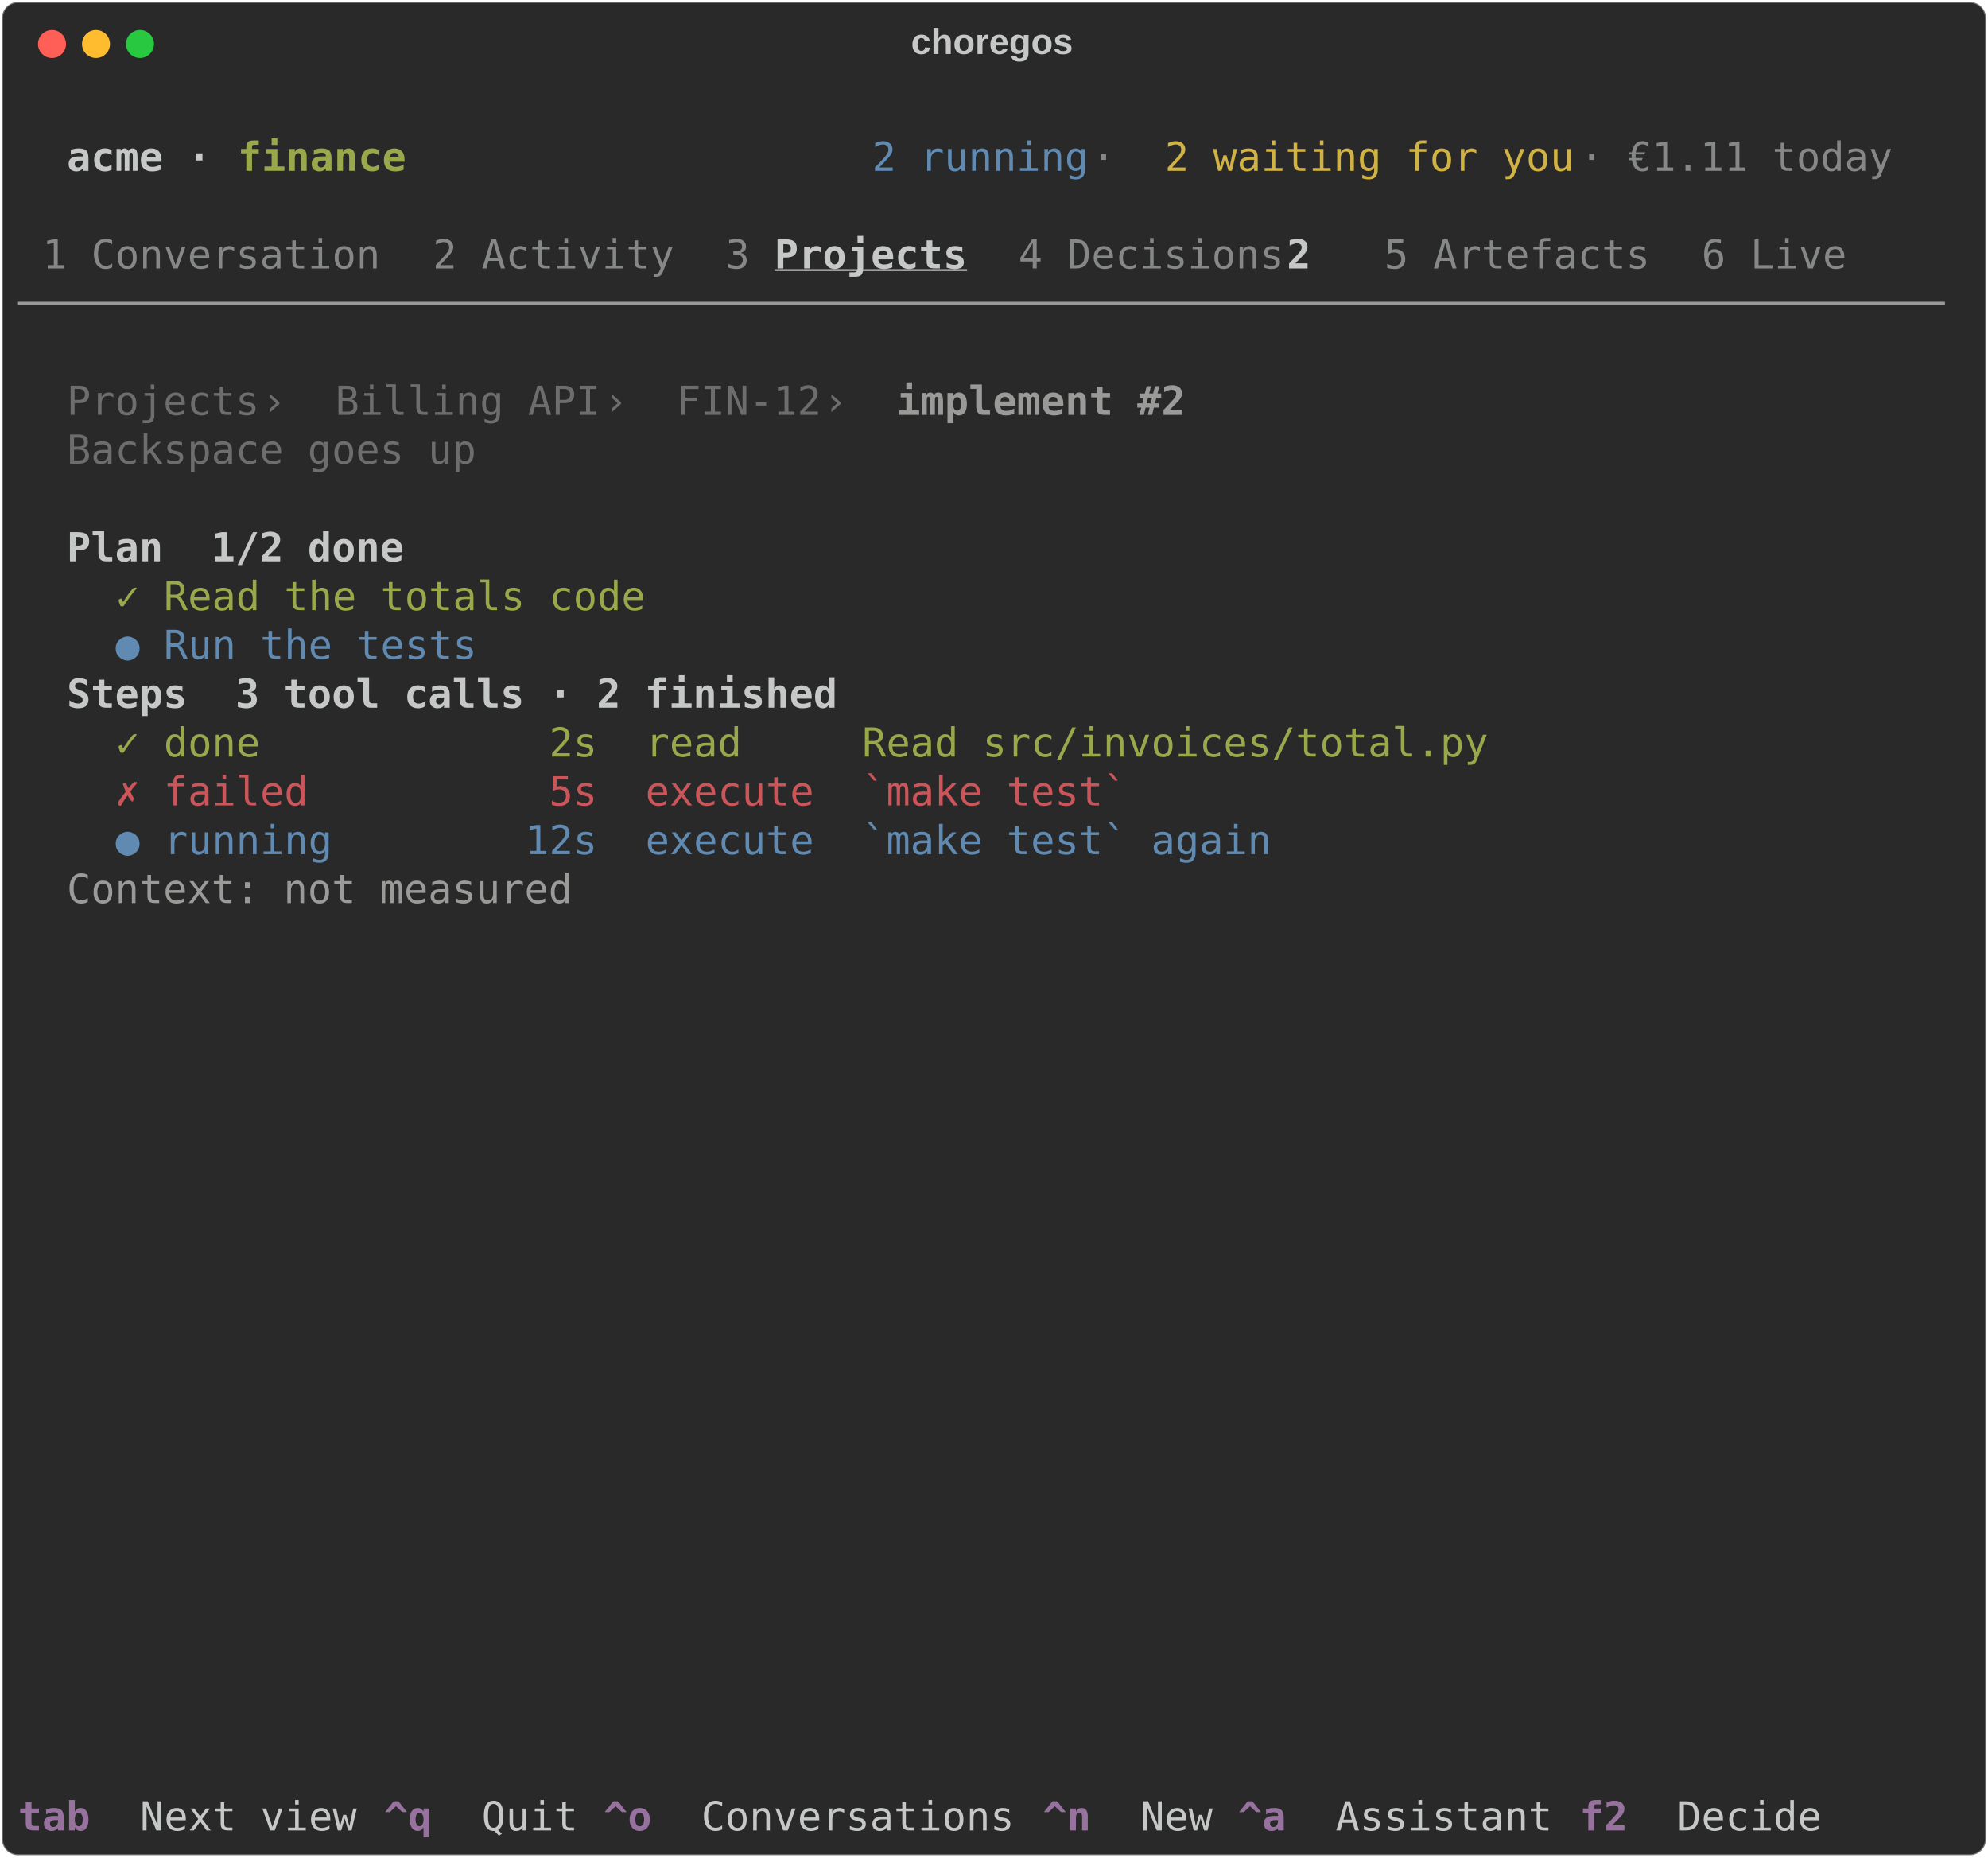
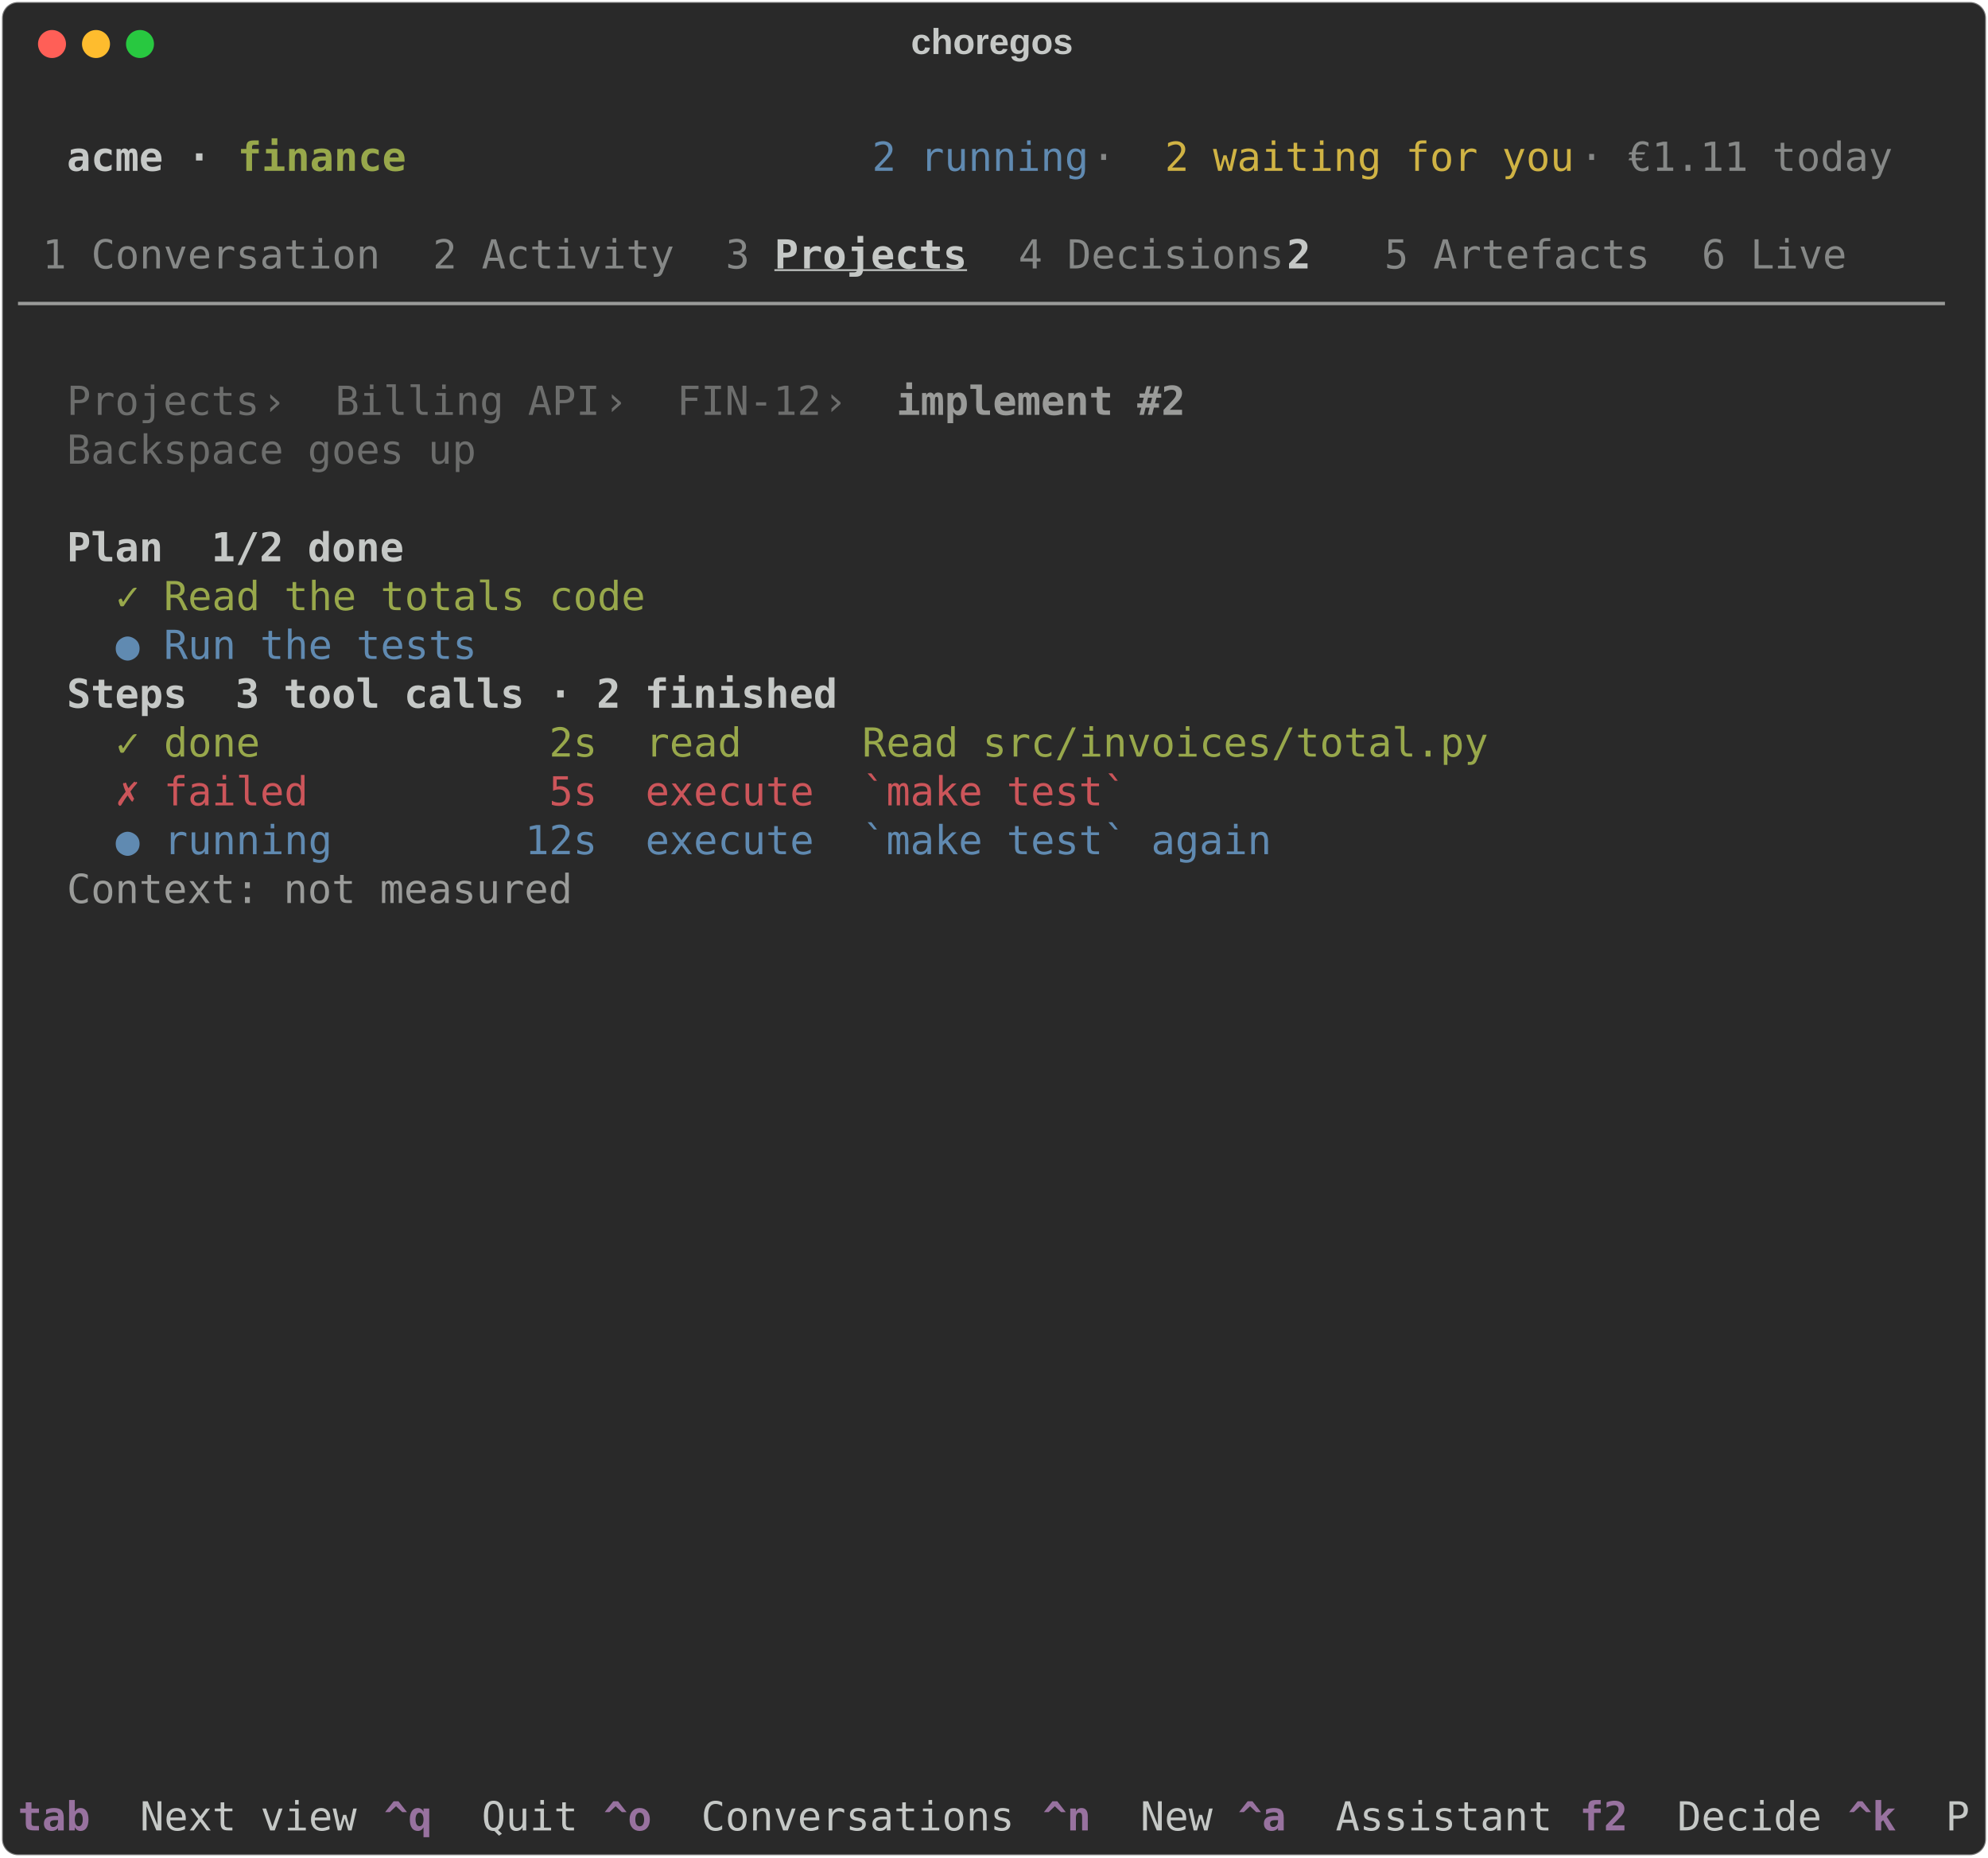
<svg xmlns="http://www.w3.org/2000/svg" class="rich-terminal" viewBox="0 0 994 928.4">
  <style>

    @font-face {
        font-family: "Fira Code";
        src: local("FiraCode-Regular"),
                url("https://cdnjs.cloudflare.com/ajax/libs/firacode/6.2.0/woff2/FiraCode-Regular.woff2") format("woff2"),
                url("https://cdnjs.cloudflare.com/ajax/libs/firacode/6.2.0/woff/FiraCode-Regular.woff") format("woff");
        font-style: normal;
        font-weight: 400;
    }
    @font-face {
        font-family: "Fira Code";
        src: local("FiraCode-Bold"),
                url("https://cdnjs.cloudflare.com/ajax/libs/firacode/6.2.0/woff2/FiraCode-Bold.woff2") format("woff2"),
                url("https://cdnjs.cloudflare.com/ajax/libs/firacode/6.2.0/woff/FiraCode-Bold.woff") format("woff");
        font-style: bold;
        font-weight: 700;
    }

-     .terminal-346284043-matrix {
+     .terminal-4050196846-matrix {
        font-family: Fira Code, monospace;
        font-size: 20px;
        line-height: 24.4px;
        font-variant-east-asian: full-width;
    }

-     .terminal-346284043-title {
+     .terminal-4050196846-title {
        font-size: 18px;
        font-weight: bold;
        font-family: arial;
    }

-     .terminal-346284043-r1 { fill: #c5c8c6 }
- .terminal-346284043-r2 { fill: #c5c8c6;font-weight: bold }
- .terminal-346284043-r3 { fill: #98a84b;font-weight: bold }
- .terminal-346284043-r4 { fill: #608ab1 }
- .terminal-346284043-r5 { fill: #868887 }
- .terminal-346284043-r6 { fill: #d0b344 }
- .terminal-346284043-r7 { fill: #c5c8c6;font-weight: bold;text-decoration: underline; }
- .terminal-346284043-r8 { fill: #9a9b99 }
- .terminal-346284043-r9 { fill: #6c6d6c }
- .terminal-346284043-r10 { fill: #9a9b99;font-weight: bold }
- .terminal-346284043-r11 { fill: #98a84b }
- .terminal-346284043-r12 { fill: #cc555a }
- .terminal-346284043-r13 { fill: #98729f;font-weight: bold }
+     .terminal-4050196846-r1 { fill: #c5c8c6 }
+ .terminal-4050196846-r2 { fill: #c5c8c6;font-weight: bold }
+ .terminal-4050196846-r3 { fill: #98a84b;font-weight: bold }
+ .terminal-4050196846-r4 { fill: #608ab1 }
+ .terminal-4050196846-r5 { fill: #868887 }
+ .terminal-4050196846-r6 { fill: #d0b344 }
+ .terminal-4050196846-r7 { fill: #c5c8c6;font-weight: bold;text-decoration: underline; }
+ .terminal-4050196846-r8 { fill: #9a9b99 }
+ .terminal-4050196846-r9 { fill: #6c6d6c }
+ .terminal-4050196846-r10 { fill: #9a9b99;font-weight: bold }
+ .terminal-4050196846-r11 { fill: #98a84b }
+ .terminal-4050196846-r12 { fill: #cc555a }
+ .terminal-4050196846-r13 { fill: #98729f;font-weight: bold }
    </style>
  <defs>
-     <clipPath id="terminal-346284043-clip-terminal">
+     <clipPath id="terminal-4050196846-clip-terminal">
      <rect x="0" y="0" width="975.0" height="877.4" />
    </clipPath>
-     <clipPath id="terminal-346284043-line-0">
+     <clipPath id="terminal-4050196846-line-0">
      <rect x="0" y="1.5" width="976" height="24.65" />
    </clipPath>
-     <clipPath id="terminal-346284043-line-1">
+     <clipPath id="terminal-4050196846-line-1">
      <rect x="0" y="25.9" width="976" height="24.65" />
    </clipPath>
-     <clipPath id="terminal-346284043-line-2">
+     <clipPath id="terminal-4050196846-line-2">
      <rect x="0" y="50.3" width="976" height="24.65" />
    </clipPath>
-     <clipPath id="terminal-346284043-line-3">
+     <clipPath id="terminal-4050196846-line-3">
      <rect x="0" y="74.7" width="976" height="24.65" />
    </clipPath>
-     <clipPath id="terminal-346284043-line-4">
+     <clipPath id="terminal-4050196846-line-4">
      <rect x="0" y="99.1" width="976" height="24.65" />
    </clipPath>
-     <clipPath id="terminal-346284043-line-5">
+     <clipPath id="terminal-4050196846-line-5">
      <rect x="0" y="123.5" width="976" height="24.65" />
    </clipPath>
-     <clipPath id="terminal-346284043-line-6">
+     <clipPath id="terminal-4050196846-line-6">
      <rect x="0" y="147.9" width="976" height="24.65" />
    </clipPath>
-     <clipPath id="terminal-346284043-line-7">
+     <clipPath id="terminal-4050196846-line-7">
      <rect x="0" y="172.3" width="976" height="24.65" />
    </clipPath>
-     <clipPath id="terminal-346284043-line-8">
+     <clipPath id="terminal-4050196846-line-8">
      <rect x="0" y="196.7" width="976" height="24.65" />
    </clipPath>
-     <clipPath id="terminal-346284043-line-9">
+     <clipPath id="terminal-4050196846-line-9">
      <rect x="0" y="221.1" width="976" height="24.65" />
    </clipPath>
-     <clipPath id="terminal-346284043-line-10">
+     <clipPath id="terminal-4050196846-line-10">
      <rect x="0" y="245.5" width="976" height="24.65" />
    </clipPath>
-     <clipPath id="terminal-346284043-line-11">
+     <clipPath id="terminal-4050196846-line-11">
      <rect x="0" y="269.9" width="976" height="24.65" />
    </clipPath>
-     <clipPath id="terminal-346284043-line-12">
+     <clipPath id="terminal-4050196846-line-12">
      <rect x="0" y="294.3" width="976" height="24.65" />
    </clipPath>
-     <clipPath id="terminal-346284043-line-13">
+     <clipPath id="terminal-4050196846-line-13">
      <rect x="0" y="318.7" width="976" height="24.65" />
    </clipPath>
-     <clipPath id="terminal-346284043-line-14">
+     <clipPath id="terminal-4050196846-line-14">
      <rect x="0" y="343.1" width="976" height="24.65" />
    </clipPath>
-     <clipPath id="terminal-346284043-line-15">
+     <clipPath id="terminal-4050196846-line-15">
      <rect x="0" y="367.5" width="976" height="24.65" />
    </clipPath>
-     <clipPath id="terminal-346284043-line-16">
+     <clipPath id="terminal-4050196846-line-16">
      <rect x="0" y="391.9" width="976" height="24.65" />
    </clipPath>
-     <clipPath id="terminal-346284043-line-17">
+     <clipPath id="terminal-4050196846-line-17">
      <rect x="0" y="416.3" width="976" height="24.65" />
    </clipPath>
-     <clipPath id="terminal-346284043-line-18">
+     <clipPath id="terminal-4050196846-line-18">
      <rect x="0" y="440.7" width="976" height="24.65" />
    </clipPath>
-     <clipPath id="terminal-346284043-line-19">
+     <clipPath id="terminal-4050196846-line-19">
      <rect x="0" y="465.1" width="976" height="24.65" />
    </clipPath>
-     <clipPath id="terminal-346284043-line-20">
+     <clipPath id="terminal-4050196846-line-20">
      <rect x="0" y="489.5" width="976" height="24.65" />
    </clipPath>
-     <clipPath id="terminal-346284043-line-21">
+     <clipPath id="terminal-4050196846-line-21">
      <rect x="0" y="513.9" width="976" height="24.65" />
    </clipPath>
-     <clipPath id="terminal-346284043-line-22">
+     <clipPath id="terminal-4050196846-line-22">
      <rect x="0" y="538.3" width="976" height="24.65" />
    </clipPath>
-     <clipPath id="terminal-346284043-line-23">
+     <clipPath id="terminal-4050196846-line-23">
      <rect x="0" y="562.7" width="976" height="24.65" />
    </clipPath>
-     <clipPath id="terminal-346284043-line-24">
+     <clipPath id="terminal-4050196846-line-24">
      <rect x="0" y="587.1" width="976" height="24.65" />
    </clipPath>
-     <clipPath id="terminal-346284043-line-25">
+     <clipPath id="terminal-4050196846-line-25">
      <rect x="0" y="611.5" width="976" height="24.65" />
    </clipPath>
-     <clipPath id="terminal-346284043-line-26">
+     <clipPath id="terminal-4050196846-line-26">
      <rect x="0" y="635.9" width="976" height="24.65" />
    </clipPath>
-     <clipPath id="terminal-346284043-line-27">
+     <clipPath id="terminal-4050196846-line-27">
      <rect x="0" y="660.3" width="976" height="24.65" />
    </clipPath>
-     <clipPath id="terminal-346284043-line-28">
+     <clipPath id="terminal-4050196846-line-28">
      <rect x="0" y="684.7" width="976" height="24.65" />
    </clipPath>
-     <clipPath id="terminal-346284043-line-29">
+     <clipPath id="terminal-4050196846-line-29">
      <rect x="0" y="709.1" width="976" height="24.65" />
    </clipPath>
-     <clipPath id="terminal-346284043-line-30">
+     <clipPath id="terminal-4050196846-line-30">
      <rect x="0" y="733.5" width="976" height="24.65" />
    </clipPath>
-     <clipPath id="terminal-346284043-line-31">
+     <clipPath id="terminal-4050196846-line-31">
      <rect x="0" y="757.9" width="976" height="24.65" />
    </clipPath>
-     <clipPath id="terminal-346284043-line-32">
+     <clipPath id="terminal-4050196846-line-32">
      <rect x="0" y="782.3" width="976" height="24.65" />
    </clipPath>
-     <clipPath id="terminal-346284043-line-33">
+     <clipPath id="terminal-4050196846-line-33">
      <rect x="0" y="806.7" width="976" height="24.65" />
    </clipPath>
-     <clipPath id="terminal-346284043-line-34">
+     <clipPath id="terminal-4050196846-line-34">
      <rect x="0" y="831.1" width="976" height="24.65" />
    </clipPath>
  </defs>
  <rect fill="#292929" stroke="rgba(255,255,255,0.35)" stroke-width="1" x="1" y="1" width="992" height="926.4" rx="8" />
-   <text class="terminal-346284043-title" fill="#c5c8c6" text-anchor="middle" x="496" y="27">choregos</text>
+   <text class="terminal-4050196846-title" fill="#c5c8c6" text-anchor="middle" x="496" y="27">choregos</text>
  <g transform="translate(26,22)">
    <circle cx="0" cy="0" r="7" fill="#ff5f57" />
    <circle cx="22" cy="0" r="7" fill="#febc2e" />
    <circle cx="44" cy="0" r="7" fill="#28c840" />
  </g>
-   <g transform="translate(9, 41)" clip-path="url(#terminal-346284043-clip-terminal)">
-     <g class="terminal-346284043-matrix">
-       <text class="terminal-346284043-r1" x="976" y="20" textLength="12.2" clip-path="url(#terminal-346284043-line-0)">
- </text>
-       <text class="terminal-346284043-r2" x="24.4" y="44.4" textLength="85.4" clip-path="url(#terminal-346284043-line-1)">acme · </text>
-       <text class="terminal-346284043-r3" x="109.8" y="44.4" textLength="85.4" clip-path="url(#terminal-346284043-line-1)">finance</text>
-       <text class="terminal-346284043-r4" x="427" y="44.4" textLength="109.8" clip-path="url(#terminal-346284043-line-1)">2 running</text>
-       <text class="terminal-346284043-r5" x="536.8" y="44.4" textLength="36.6" clip-path="url(#terminal-346284043-line-1)"> · </text>
-       <text class="terminal-346284043-r6" x="573.4" y="44.4" textLength="207.4" clip-path="url(#terminal-346284043-line-1)">2 waiting for you</text>
-       <text class="terminal-346284043-r5" x="780.8" y="44.4" textLength="170.8" clip-path="url(#terminal-346284043-line-1)"> · €1.11 today</text>
-       <text class="terminal-346284043-r1" x="976" y="44.4" textLength="12.2" clip-path="url(#terminal-346284043-line-1)">
- </text>
-       <text class="terminal-346284043-r1" x="976" y="68.8" textLength="12.2" clip-path="url(#terminal-346284043-line-2)">
- </text>
-       <text class="terminal-346284043-r5" x="12.2" y="93.2" textLength="24.4" clip-path="url(#terminal-346284043-line-3)">1 </text>
-       <text class="terminal-346284043-r5" x="36.6" y="93.2" textLength="146.4" clip-path="url(#terminal-346284043-line-3)">Conversation</text>
-       <text class="terminal-346284043-r5" x="207.4" y="93.2" textLength="24.4" clip-path="url(#terminal-346284043-line-3)">2 </text>
-       <text class="terminal-346284043-r5" x="231.8" y="93.2" textLength="97.6" clip-path="url(#terminal-346284043-line-3)">Activity</text>
-       <text class="terminal-346284043-r5" x="353.8" y="93.2" textLength="24.4" clip-path="url(#terminal-346284043-line-3)">3 </text>
-       <text class="terminal-346284043-r7" x="378.2" y="93.2" textLength="97.6" clip-path="url(#terminal-346284043-line-3)">Projects</text>
-       <text class="terminal-346284043-r5" x="500.2" y="93.2" textLength="24.4" clip-path="url(#terminal-346284043-line-3)">4 </text>
-       <text class="terminal-346284043-r5" x="524.6" y="93.2" textLength="109.8" clip-path="url(#terminal-346284043-line-3)">Decisions</text>
-       <text class="terminal-346284043-r2" x="634.4" y="93.2" textLength="24.4" clip-path="url(#terminal-346284043-line-3)"> 2</text>
-       <text class="terminal-346284043-r5" x="683.2" y="93.2" textLength="24.4" clip-path="url(#terminal-346284043-line-3)">5 </text>
-       <text class="terminal-346284043-r5" x="707.6" y="93.2" textLength="109.8" clip-path="url(#terminal-346284043-line-3)">Artefacts</text>
-       <text class="terminal-346284043-r5" x="841.8" y="93.2" textLength="24.4" clip-path="url(#terminal-346284043-line-3)">6 </text>
-       <text class="terminal-346284043-r5" x="866.2" y="93.2" textLength="48.8" clip-path="url(#terminal-346284043-line-3)">Live</text>
-       <text class="terminal-346284043-r1" x="976" y="93.2" textLength="12.2" clip-path="url(#terminal-346284043-line-3)">
- </text>
-       <text class="terminal-346284043-r8" x="0" y="117.6" textLength="976" clip-path="url(#terminal-346284043-line-4)">────────────────────────────────────────────────────────────────────────────────</text>
-       <text class="terminal-346284043-r1" x="976" y="117.6" textLength="12.2" clip-path="url(#terminal-346284043-line-4)">
- </text>
-       <text class="terminal-346284043-r1" x="976" y="142" textLength="12.2" clip-path="url(#terminal-346284043-line-5)">
- </text>
-       <text class="terminal-346284043-r9" x="24.4" y="166.4" textLength="97.6" clip-path="url(#terminal-346284043-line-6)">Projects</text>
-       <text class="terminal-346284043-r9" x="122" y="166.4" textLength="36.6" clip-path="url(#terminal-346284043-line-6)"> › </text>
-       <text class="terminal-346284043-r9" x="158.6" y="166.4" textLength="134.2" clip-path="url(#terminal-346284043-line-6)">Billing API</text>
-       <text class="terminal-346284043-r9" x="292.8" y="166.4" textLength="36.6" clip-path="url(#terminal-346284043-line-6)"> › </text>
-       <text class="terminal-346284043-r9" x="329.4" y="166.4" textLength="73.2" clip-path="url(#terminal-346284043-line-6)">FIN-12</text>
-       <text class="terminal-346284043-r9" x="402.6" y="166.4" textLength="36.6" clip-path="url(#terminal-346284043-line-6)"> › </text>
-       <text class="terminal-346284043-r10" x="439.2" y="166.4" textLength="146.4" clip-path="url(#terminal-346284043-line-6)">implement #2</text>
-       <text class="terminal-346284043-r1" x="976" y="166.4" textLength="12.2" clip-path="url(#terminal-346284043-line-6)">
- </text>
-       <text class="terminal-346284043-r9" x="24.4" y="190.8" textLength="207.4" clip-path="url(#terminal-346284043-line-7)">Backspace goes up</text>
-       <text class="terminal-346284043-r1" x="976" y="190.8" textLength="12.2" clip-path="url(#terminal-346284043-line-7)">
- </text>
-       <text class="terminal-346284043-r1" x="976" y="215.2" textLength="12.2" clip-path="url(#terminal-346284043-line-8)">
- </text>
-       <text class="terminal-346284043-r2" x="24.4" y="239.6" textLength="170.8" clip-path="url(#terminal-346284043-line-9)">Plan  1/2 done</text>
-       <text class="terminal-346284043-r1" x="976" y="239.6" textLength="12.2" clip-path="url(#terminal-346284043-line-9)">
- </text>
-       <text class="terminal-346284043-r11" x="48.8" y="264" textLength="268.4" clip-path="url(#terminal-346284043-line-10)">✓ Read the totals code</text>
-       <text class="terminal-346284043-r1" x="976" y="264" textLength="12.2" clip-path="url(#terminal-346284043-line-10)">
- </text>
-       <text class="terminal-346284043-r4" x="48.8" y="288.4" textLength="183" clip-path="url(#terminal-346284043-line-11)">● Run the tests</text>
-       <text class="terminal-346284043-r1" x="976" y="288.4" textLength="12.2" clip-path="url(#terminal-346284043-line-11)">
- </text>
-       <text class="terminal-346284043-r2" x="24.4" y="312.8" textLength="390.4" clip-path="url(#terminal-346284043-line-12)">Steps  3 tool calls · 2 finished</text>
-       <text class="terminal-346284043-r1" x="976" y="312.8" textLength="12.2" clip-path="url(#terminal-346284043-line-12)">
- </text>
-       <text class="terminal-346284043-r11" x="48.8" y="337.2" textLength="695.4" clip-path="url(#terminal-346284043-line-13)">✓ done            2s  read     Read src/invoices/total.py</text>
-       <text class="terminal-346284043-r1" x="976" y="337.2" textLength="12.2" clip-path="url(#terminal-346284043-line-13)">
- </text>
-       <text class="terminal-346284043-r12" x="48.8" y="361.6" textLength="512.4" clip-path="url(#terminal-346284043-line-14)">✗ failed          5s  execute  `make test`</text>
-       <text class="terminal-346284043-r1" x="976" y="361.6" textLength="12.2" clip-path="url(#terminal-346284043-line-14)">
- </text>
-       <text class="terminal-346284043-r4" x="48.8" y="386" textLength="585.6" clip-path="url(#terminal-346284043-line-15)">● running        12s  execute  `make test` again</text>
-       <text class="terminal-346284043-r1" x="976" y="386" textLength="12.2" clip-path="url(#terminal-346284043-line-15)">
- </text>
-       <text class="terminal-346284043-r8" x="24.4" y="410.4" textLength="256.2" clip-path="url(#terminal-346284043-line-16)">Context: not measured</text>
-       <text class="terminal-346284043-r1" x="976" y="410.4" textLength="12.2" clip-path="url(#terminal-346284043-line-16)">
- </text>
-       <text class="terminal-346284043-r1" x="976" y="434.8" textLength="12.2" clip-path="url(#terminal-346284043-line-17)">
- </text>
-       <text class="terminal-346284043-r1" x="976" y="459.2" textLength="12.2" clip-path="url(#terminal-346284043-line-18)">
- </text>
-       <text class="terminal-346284043-r1" x="976" y="483.6" textLength="12.2" clip-path="url(#terminal-346284043-line-19)">
- </text>
-       <text class="terminal-346284043-r1" x="976" y="508" textLength="12.2" clip-path="url(#terminal-346284043-line-20)">
- </text>
-       <text class="terminal-346284043-r1" x="976" y="532.4" textLength="12.2" clip-path="url(#terminal-346284043-line-21)">
- </text>
-       <text class="terminal-346284043-r1" x="976" y="556.8" textLength="12.2" clip-path="url(#terminal-346284043-line-22)">
- </text>
-       <text class="terminal-346284043-r1" x="976" y="581.2" textLength="12.2" clip-path="url(#terminal-346284043-line-23)">
- </text>
-       <text class="terminal-346284043-r1" x="976" y="605.6" textLength="12.2" clip-path="url(#terminal-346284043-line-24)">
- </text>
-       <text class="terminal-346284043-r1" x="976" y="630" textLength="12.2" clip-path="url(#terminal-346284043-line-25)">
- </text>
-       <text class="terminal-346284043-r1" x="976" y="654.4" textLength="12.2" clip-path="url(#terminal-346284043-line-26)">
- </text>
-       <text class="terminal-346284043-r1" x="976" y="678.8" textLength="12.2" clip-path="url(#terminal-346284043-line-27)">
- </text>
-       <text class="terminal-346284043-r1" x="976" y="703.2" textLength="12.2" clip-path="url(#terminal-346284043-line-28)">
- </text>
-       <text class="terminal-346284043-r1" x="976" y="727.6" textLength="12.2" clip-path="url(#terminal-346284043-line-29)">
- </text>
-       <text class="terminal-346284043-r1" x="976" y="752" textLength="12.2" clip-path="url(#terminal-346284043-line-30)">
- </text>
-       <text class="terminal-346284043-r1" x="976" y="776.4" textLength="12.2" clip-path="url(#terminal-346284043-line-31)">
- </text>
-       <text class="terminal-346284043-r1" x="976" y="800.8" textLength="12.2" clip-path="url(#terminal-346284043-line-32)">
- </text>
-       <text class="terminal-346284043-r1" x="976" y="825.2" textLength="12.2" clip-path="url(#terminal-346284043-line-33)">
- </text>
-       <text class="terminal-346284043-r1" x="976" y="849.6" textLength="12.2" clip-path="url(#terminal-346284043-line-34)">
- </text>
-       <text class="terminal-346284043-r13" x="0" y="874" textLength="61" clip-path="url(#terminal-346284043-line-35)"> tab </text>
-       <text class="terminal-346284043-r1" x="61" y="874" textLength="122" clip-path="url(#terminal-346284043-line-35)">Next view </text>
-       <text class="terminal-346284043-r13" x="183" y="874" textLength="48.8" clip-path="url(#terminal-346284043-line-35)"> ^q </text>
-       <text class="terminal-346284043-r1" x="231.8" y="874" textLength="61" clip-path="url(#terminal-346284043-line-35)">Quit </text>
-       <text class="terminal-346284043-r13" x="292.8" y="874" textLength="48.8" clip-path="url(#terminal-346284043-line-35)"> ^o </text>
-       <text class="terminal-346284043-r1" x="341.6" y="874" textLength="170.8" clip-path="url(#terminal-346284043-line-35)">Conversations </text>
-       <text class="terminal-346284043-r13" x="512.4" y="874" textLength="48.8" clip-path="url(#terminal-346284043-line-35)"> ^n </text>
-       <text class="terminal-346284043-r1" x="561.2" y="874" textLength="48.8" clip-path="url(#terminal-346284043-line-35)">New </text>
-       <text class="terminal-346284043-r13" x="610" y="874" textLength="48.8" clip-path="url(#terminal-346284043-line-35)"> ^a </text>
-       <text class="terminal-346284043-r1" x="658.8" y="874" textLength="122" clip-path="url(#terminal-346284043-line-35)">Assistant </text>
-       <text class="terminal-346284043-r13" x="780.8" y="874" textLength="48.8" clip-path="url(#terminal-346284043-line-35)"> f2 </text>
-       <text class="terminal-346284043-r1" x="829.6" y="874" textLength="85.4" clip-path="url(#terminal-346284043-line-35)">Decide </text>
+   <g transform="translate(9, 41)" clip-path="url(#terminal-4050196846-clip-terminal)">
+     <g class="terminal-4050196846-matrix">
+       <text class="terminal-4050196846-r1" x="976" y="20" textLength="12.2" clip-path="url(#terminal-4050196846-line-0)">
+ </text>
+       <text class="terminal-4050196846-r2" x="24.4" y="44.4" textLength="85.4" clip-path="url(#terminal-4050196846-line-1)">acme · </text>
+       <text class="terminal-4050196846-r3" x="109.8" y="44.4" textLength="85.4" clip-path="url(#terminal-4050196846-line-1)">finance</text>
+       <text class="terminal-4050196846-r4" x="427" y="44.4" textLength="109.8" clip-path="url(#terminal-4050196846-line-1)">2 running</text>
+       <text class="terminal-4050196846-r5" x="536.8" y="44.4" textLength="36.6" clip-path="url(#terminal-4050196846-line-1)"> · </text>
+       <text class="terminal-4050196846-r6" x="573.4" y="44.4" textLength="207.4" clip-path="url(#terminal-4050196846-line-1)">2 waiting for you</text>
+       <text class="terminal-4050196846-r5" x="780.8" y="44.4" textLength="170.8" clip-path="url(#terminal-4050196846-line-1)"> · €1.11 today</text>
+       <text class="terminal-4050196846-r1" x="976" y="44.4" textLength="12.2" clip-path="url(#terminal-4050196846-line-1)">
+ </text>
+       <text class="terminal-4050196846-r1" x="976" y="68.8" textLength="12.2" clip-path="url(#terminal-4050196846-line-2)">
+ </text>
+       <text class="terminal-4050196846-r5" x="12.2" y="93.2" textLength="24.4" clip-path="url(#terminal-4050196846-line-3)">1 </text>
+       <text class="terminal-4050196846-r5" x="36.6" y="93.2" textLength="146.4" clip-path="url(#terminal-4050196846-line-3)">Conversation</text>
+       <text class="terminal-4050196846-r5" x="207.4" y="93.2" textLength="24.4" clip-path="url(#terminal-4050196846-line-3)">2 </text>
+       <text class="terminal-4050196846-r5" x="231.8" y="93.2" textLength="97.6" clip-path="url(#terminal-4050196846-line-3)">Activity</text>
+       <text class="terminal-4050196846-r5" x="353.8" y="93.2" textLength="24.4" clip-path="url(#terminal-4050196846-line-3)">3 </text>
+       <text class="terminal-4050196846-r7" x="378.2" y="93.2" textLength="97.6" clip-path="url(#terminal-4050196846-line-3)">Projects</text>
+       <text class="terminal-4050196846-r5" x="500.2" y="93.2" textLength="24.4" clip-path="url(#terminal-4050196846-line-3)">4 </text>
+       <text class="terminal-4050196846-r5" x="524.6" y="93.2" textLength="109.8" clip-path="url(#terminal-4050196846-line-3)">Decisions</text>
+       <text class="terminal-4050196846-r2" x="634.4" y="93.2" textLength="24.4" clip-path="url(#terminal-4050196846-line-3)"> 2</text>
+       <text class="terminal-4050196846-r5" x="683.2" y="93.2" textLength="24.4" clip-path="url(#terminal-4050196846-line-3)">5 </text>
+       <text class="terminal-4050196846-r5" x="707.6" y="93.2" textLength="109.8" clip-path="url(#terminal-4050196846-line-3)">Artefacts</text>
+       <text class="terminal-4050196846-r5" x="841.8" y="93.2" textLength="24.4" clip-path="url(#terminal-4050196846-line-3)">6 </text>
+       <text class="terminal-4050196846-r5" x="866.2" y="93.2" textLength="48.8" clip-path="url(#terminal-4050196846-line-3)">Live</text>
+       <text class="terminal-4050196846-r1" x="976" y="93.2" textLength="12.2" clip-path="url(#terminal-4050196846-line-3)">
+ </text>
+       <text class="terminal-4050196846-r8" x="0" y="117.6" textLength="976" clip-path="url(#terminal-4050196846-line-4)">────────────────────────────────────────────────────────────────────────────────</text>
+       <text class="terminal-4050196846-r1" x="976" y="117.6" textLength="12.2" clip-path="url(#terminal-4050196846-line-4)">
+ </text>
+       <text class="terminal-4050196846-r1" x="976" y="142" textLength="12.2" clip-path="url(#terminal-4050196846-line-5)">
+ </text>
+       <text class="terminal-4050196846-r9" x="24.4" y="166.4" textLength="97.6" clip-path="url(#terminal-4050196846-line-6)">Projects</text>
+       <text class="terminal-4050196846-r9" x="122" y="166.4" textLength="36.6" clip-path="url(#terminal-4050196846-line-6)"> › </text>
+       <text class="terminal-4050196846-r9" x="158.6" y="166.4" textLength="134.2" clip-path="url(#terminal-4050196846-line-6)">Billing API</text>
+       <text class="terminal-4050196846-r9" x="292.8" y="166.4" textLength="36.6" clip-path="url(#terminal-4050196846-line-6)"> › </text>
+       <text class="terminal-4050196846-r9" x="329.4" y="166.4" textLength="73.2" clip-path="url(#terminal-4050196846-line-6)">FIN-12</text>
+       <text class="terminal-4050196846-r9" x="402.6" y="166.4" textLength="36.6" clip-path="url(#terminal-4050196846-line-6)"> › </text>
+       <text class="terminal-4050196846-r10" x="439.2" y="166.4" textLength="146.4" clip-path="url(#terminal-4050196846-line-6)">implement #2</text>
+       <text class="terminal-4050196846-r1" x="976" y="166.4" textLength="12.2" clip-path="url(#terminal-4050196846-line-6)">
+ </text>
+       <text class="terminal-4050196846-r9" x="24.4" y="190.8" textLength="207.4" clip-path="url(#terminal-4050196846-line-7)">Backspace goes up</text>
+       <text class="terminal-4050196846-r1" x="976" y="190.8" textLength="12.2" clip-path="url(#terminal-4050196846-line-7)">
+ </text>
+       <text class="terminal-4050196846-r1" x="976" y="215.2" textLength="12.2" clip-path="url(#terminal-4050196846-line-8)">
+ </text>
+       <text class="terminal-4050196846-r2" x="24.4" y="239.6" textLength="170.8" clip-path="url(#terminal-4050196846-line-9)">Plan  1/2 done</text>
+       <text class="terminal-4050196846-r1" x="976" y="239.6" textLength="12.2" clip-path="url(#terminal-4050196846-line-9)">
+ </text>
+       <text class="terminal-4050196846-r11" x="48.8" y="264" textLength="268.4" clip-path="url(#terminal-4050196846-line-10)">✓ Read the totals code</text>
+       <text class="terminal-4050196846-r1" x="976" y="264" textLength="12.2" clip-path="url(#terminal-4050196846-line-10)">
+ </text>
+       <text class="terminal-4050196846-r4" x="48.8" y="288.4" textLength="183" clip-path="url(#terminal-4050196846-line-11)">● Run the tests</text>
+       <text class="terminal-4050196846-r1" x="976" y="288.4" textLength="12.2" clip-path="url(#terminal-4050196846-line-11)">
+ </text>
+       <text class="terminal-4050196846-r2" x="24.4" y="312.8" textLength="390.4" clip-path="url(#terminal-4050196846-line-12)">Steps  3 tool calls · 2 finished</text>
+       <text class="terminal-4050196846-r1" x="976" y="312.8" textLength="12.2" clip-path="url(#terminal-4050196846-line-12)">
+ </text>
+       <text class="terminal-4050196846-r11" x="48.8" y="337.2" textLength="695.4" clip-path="url(#terminal-4050196846-line-13)">✓ done            2s  read     Read src/invoices/total.py</text>
+       <text class="terminal-4050196846-r1" x="976" y="337.2" textLength="12.2" clip-path="url(#terminal-4050196846-line-13)">
+ </text>
+       <text class="terminal-4050196846-r12" x="48.8" y="361.6" textLength="512.4" clip-path="url(#terminal-4050196846-line-14)">✗ failed          5s  execute  `make test`</text>
+       <text class="terminal-4050196846-r1" x="976" y="361.6" textLength="12.2" clip-path="url(#terminal-4050196846-line-14)">
+ </text>
+       <text class="terminal-4050196846-r4" x="48.8" y="386" textLength="585.6" clip-path="url(#terminal-4050196846-line-15)">● running        12s  execute  `make test` again</text>
+       <text class="terminal-4050196846-r1" x="976" y="386" textLength="12.2" clip-path="url(#terminal-4050196846-line-15)">
+ </text>
+       <text class="terminal-4050196846-r8" x="24.4" y="410.4" textLength="256.2" clip-path="url(#terminal-4050196846-line-16)">Context: not measured</text>
+       <text class="terminal-4050196846-r1" x="976" y="410.4" textLength="12.2" clip-path="url(#terminal-4050196846-line-16)">
+ </text>
+       <text class="terminal-4050196846-r1" x="976" y="434.8" textLength="12.2" clip-path="url(#terminal-4050196846-line-17)">
+ </text>
+       <text class="terminal-4050196846-r1" x="976" y="459.2" textLength="12.2" clip-path="url(#terminal-4050196846-line-18)">
+ </text>
+       <text class="terminal-4050196846-r1" x="976" y="483.6" textLength="12.2" clip-path="url(#terminal-4050196846-line-19)">
+ </text>
+       <text class="terminal-4050196846-r1" x="976" y="508" textLength="12.2" clip-path="url(#terminal-4050196846-line-20)">
+ </text>
+       <text class="terminal-4050196846-r1" x="976" y="532.4" textLength="12.2" clip-path="url(#terminal-4050196846-line-21)">
+ </text>
+       <text class="terminal-4050196846-r1" x="976" y="556.8" textLength="12.2" clip-path="url(#terminal-4050196846-line-22)">
+ </text>
+       <text class="terminal-4050196846-r1" x="976" y="581.2" textLength="12.2" clip-path="url(#terminal-4050196846-line-23)">
+ </text>
+       <text class="terminal-4050196846-r1" x="976" y="605.6" textLength="12.2" clip-path="url(#terminal-4050196846-line-24)">
+ </text>
+       <text class="terminal-4050196846-r1" x="976" y="630" textLength="12.2" clip-path="url(#terminal-4050196846-line-25)">
+ </text>
+       <text class="terminal-4050196846-r1" x="976" y="654.4" textLength="12.2" clip-path="url(#terminal-4050196846-line-26)">
+ </text>
+       <text class="terminal-4050196846-r1" x="976" y="678.8" textLength="12.2" clip-path="url(#terminal-4050196846-line-27)">
+ </text>
+       <text class="terminal-4050196846-r1" x="976" y="703.2" textLength="12.2" clip-path="url(#terminal-4050196846-line-28)">
+ </text>
+       <text class="terminal-4050196846-r1" x="976" y="727.6" textLength="12.2" clip-path="url(#terminal-4050196846-line-29)">
+ </text>
+       <text class="terminal-4050196846-r1" x="976" y="752" textLength="12.2" clip-path="url(#terminal-4050196846-line-30)">
+ </text>
+       <text class="terminal-4050196846-r1" x="976" y="776.4" textLength="12.2" clip-path="url(#terminal-4050196846-line-31)">
+ </text>
+       <text class="terminal-4050196846-r1" x="976" y="800.8" textLength="12.2" clip-path="url(#terminal-4050196846-line-32)">
+ </text>
+       <text class="terminal-4050196846-r1" x="976" y="825.2" textLength="12.2" clip-path="url(#terminal-4050196846-line-33)">
+ </text>
+       <text class="terminal-4050196846-r1" x="976" y="849.6" textLength="12.2" clip-path="url(#terminal-4050196846-line-34)">
+ </text>
+       <text class="terminal-4050196846-r13" x="0" y="874" textLength="61" clip-path="url(#terminal-4050196846-line-35)"> tab </text>
+       <text class="terminal-4050196846-r1" x="61" y="874" textLength="122" clip-path="url(#terminal-4050196846-line-35)">Next view </text>
+       <text class="terminal-4050196846-r13" x="183" y="874" textLength="48.8" clip-path="url(#terminal-4050196846-line-35)"> ^q </text>
+       <text class="terminal-4050196846-r1" x="231.8" y="874" textLength="61" clip-path="url(#terminal-4050196846-line-35)">Quit </text>
+       <text class="terminal-4050196846-r13" x="292.8" y="874" textLength="48.8" clip-path="url(#terminal-4050196846-line-35)"> ^o </text>
+       <text class="terminal-4050196846-r1" x="341.6" y="874" textLength="170.8" clip-path="url(#terminal-4050196846-line-35)">Conversations </text>
+       <text class="terminal-4050196846-r13" x="512.4" y="874" textLength="48.8" clip-path="url(#terminal-4050196846-line-35)"> ^n </text>
+       <text class="terminal-4050196846-r1" x="561.2" y="874" textLength="48.8" clip-path="url(#terminal-4050196846-line-35)">New </text>
+       <text class="terminal-4050196846-r13" x="610" y="874" textLength="48.8" clip-path="url(#terminal-4050196846-line-35)"> ^a </text>
+       <text class="terminal-4050196846-r1" x="658.8" y="874" textLength="122" clip-path="url(#terminal-4050196846-line-35)">Assistant </text>
+       <text class="terminal-4050196846-r13" x="780.8" y="874" textLength="48.8" clip-path="url(#terminal-4050196846-line-35)"> f2 </text>
+       <text class="terminal-4050196846-r1" x="829.6" y="874" textLength="85.4" clip-path="url(#terminal-4050196846-line-35)">Decide </text>
+       <text class="terminal-4050196846-r13" x="915" y="874" textLength="48.8" clip-path="url(#terminal-4050196846-line-35)"> ^k </text>
+       <text class="terminal-4050196846-r1" x="963.8" y="874" textLength="12.2" clip-path="url(#terminal-4050196846-line-35)">P</text>
    </g>
  </g>
</svg>
